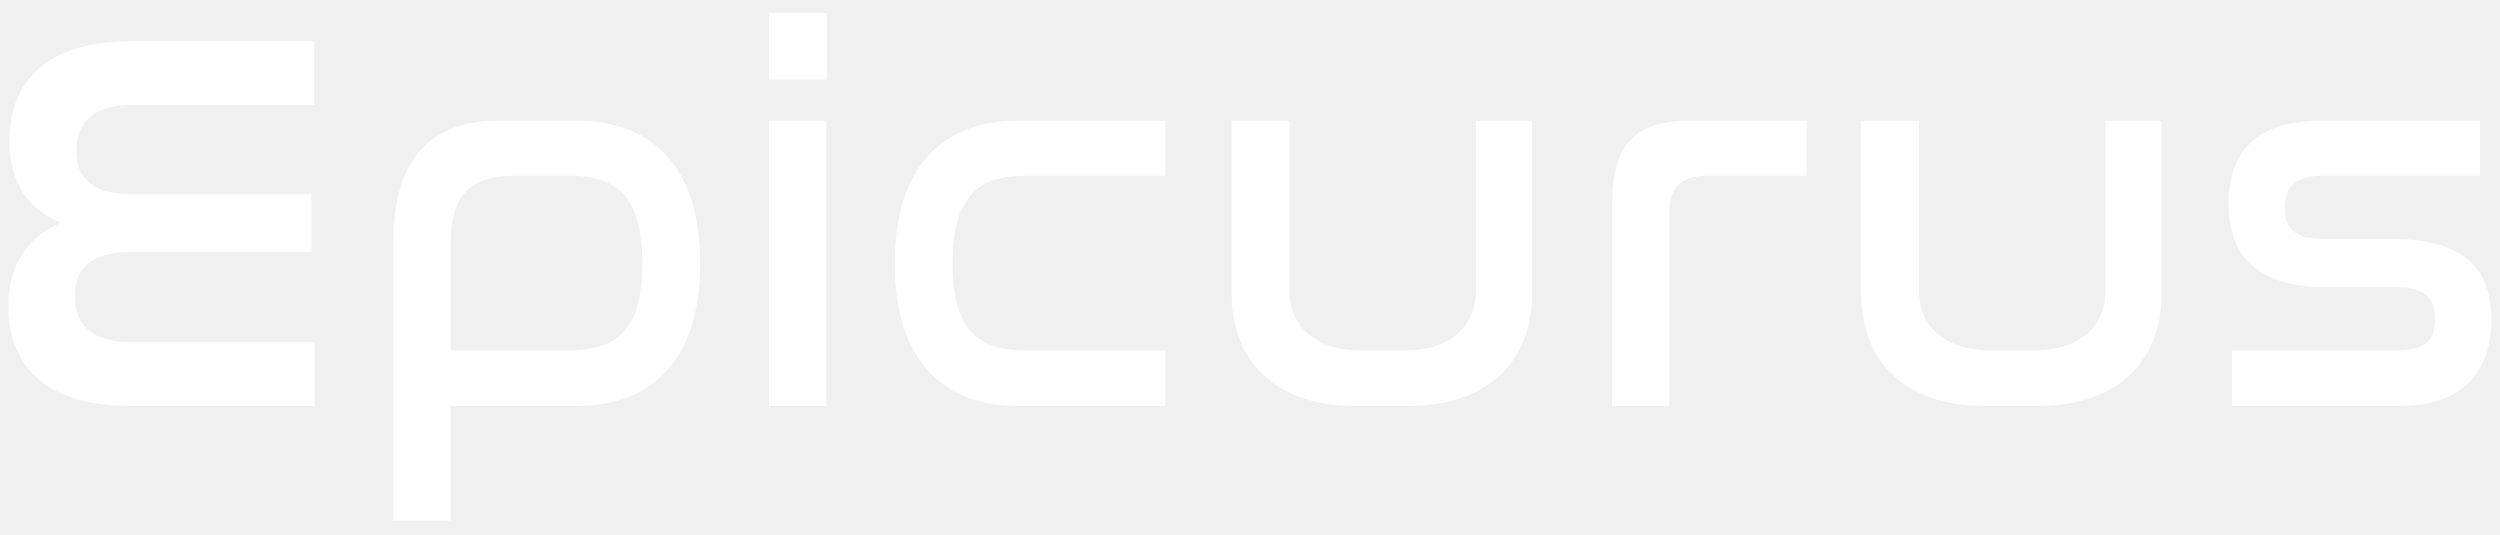
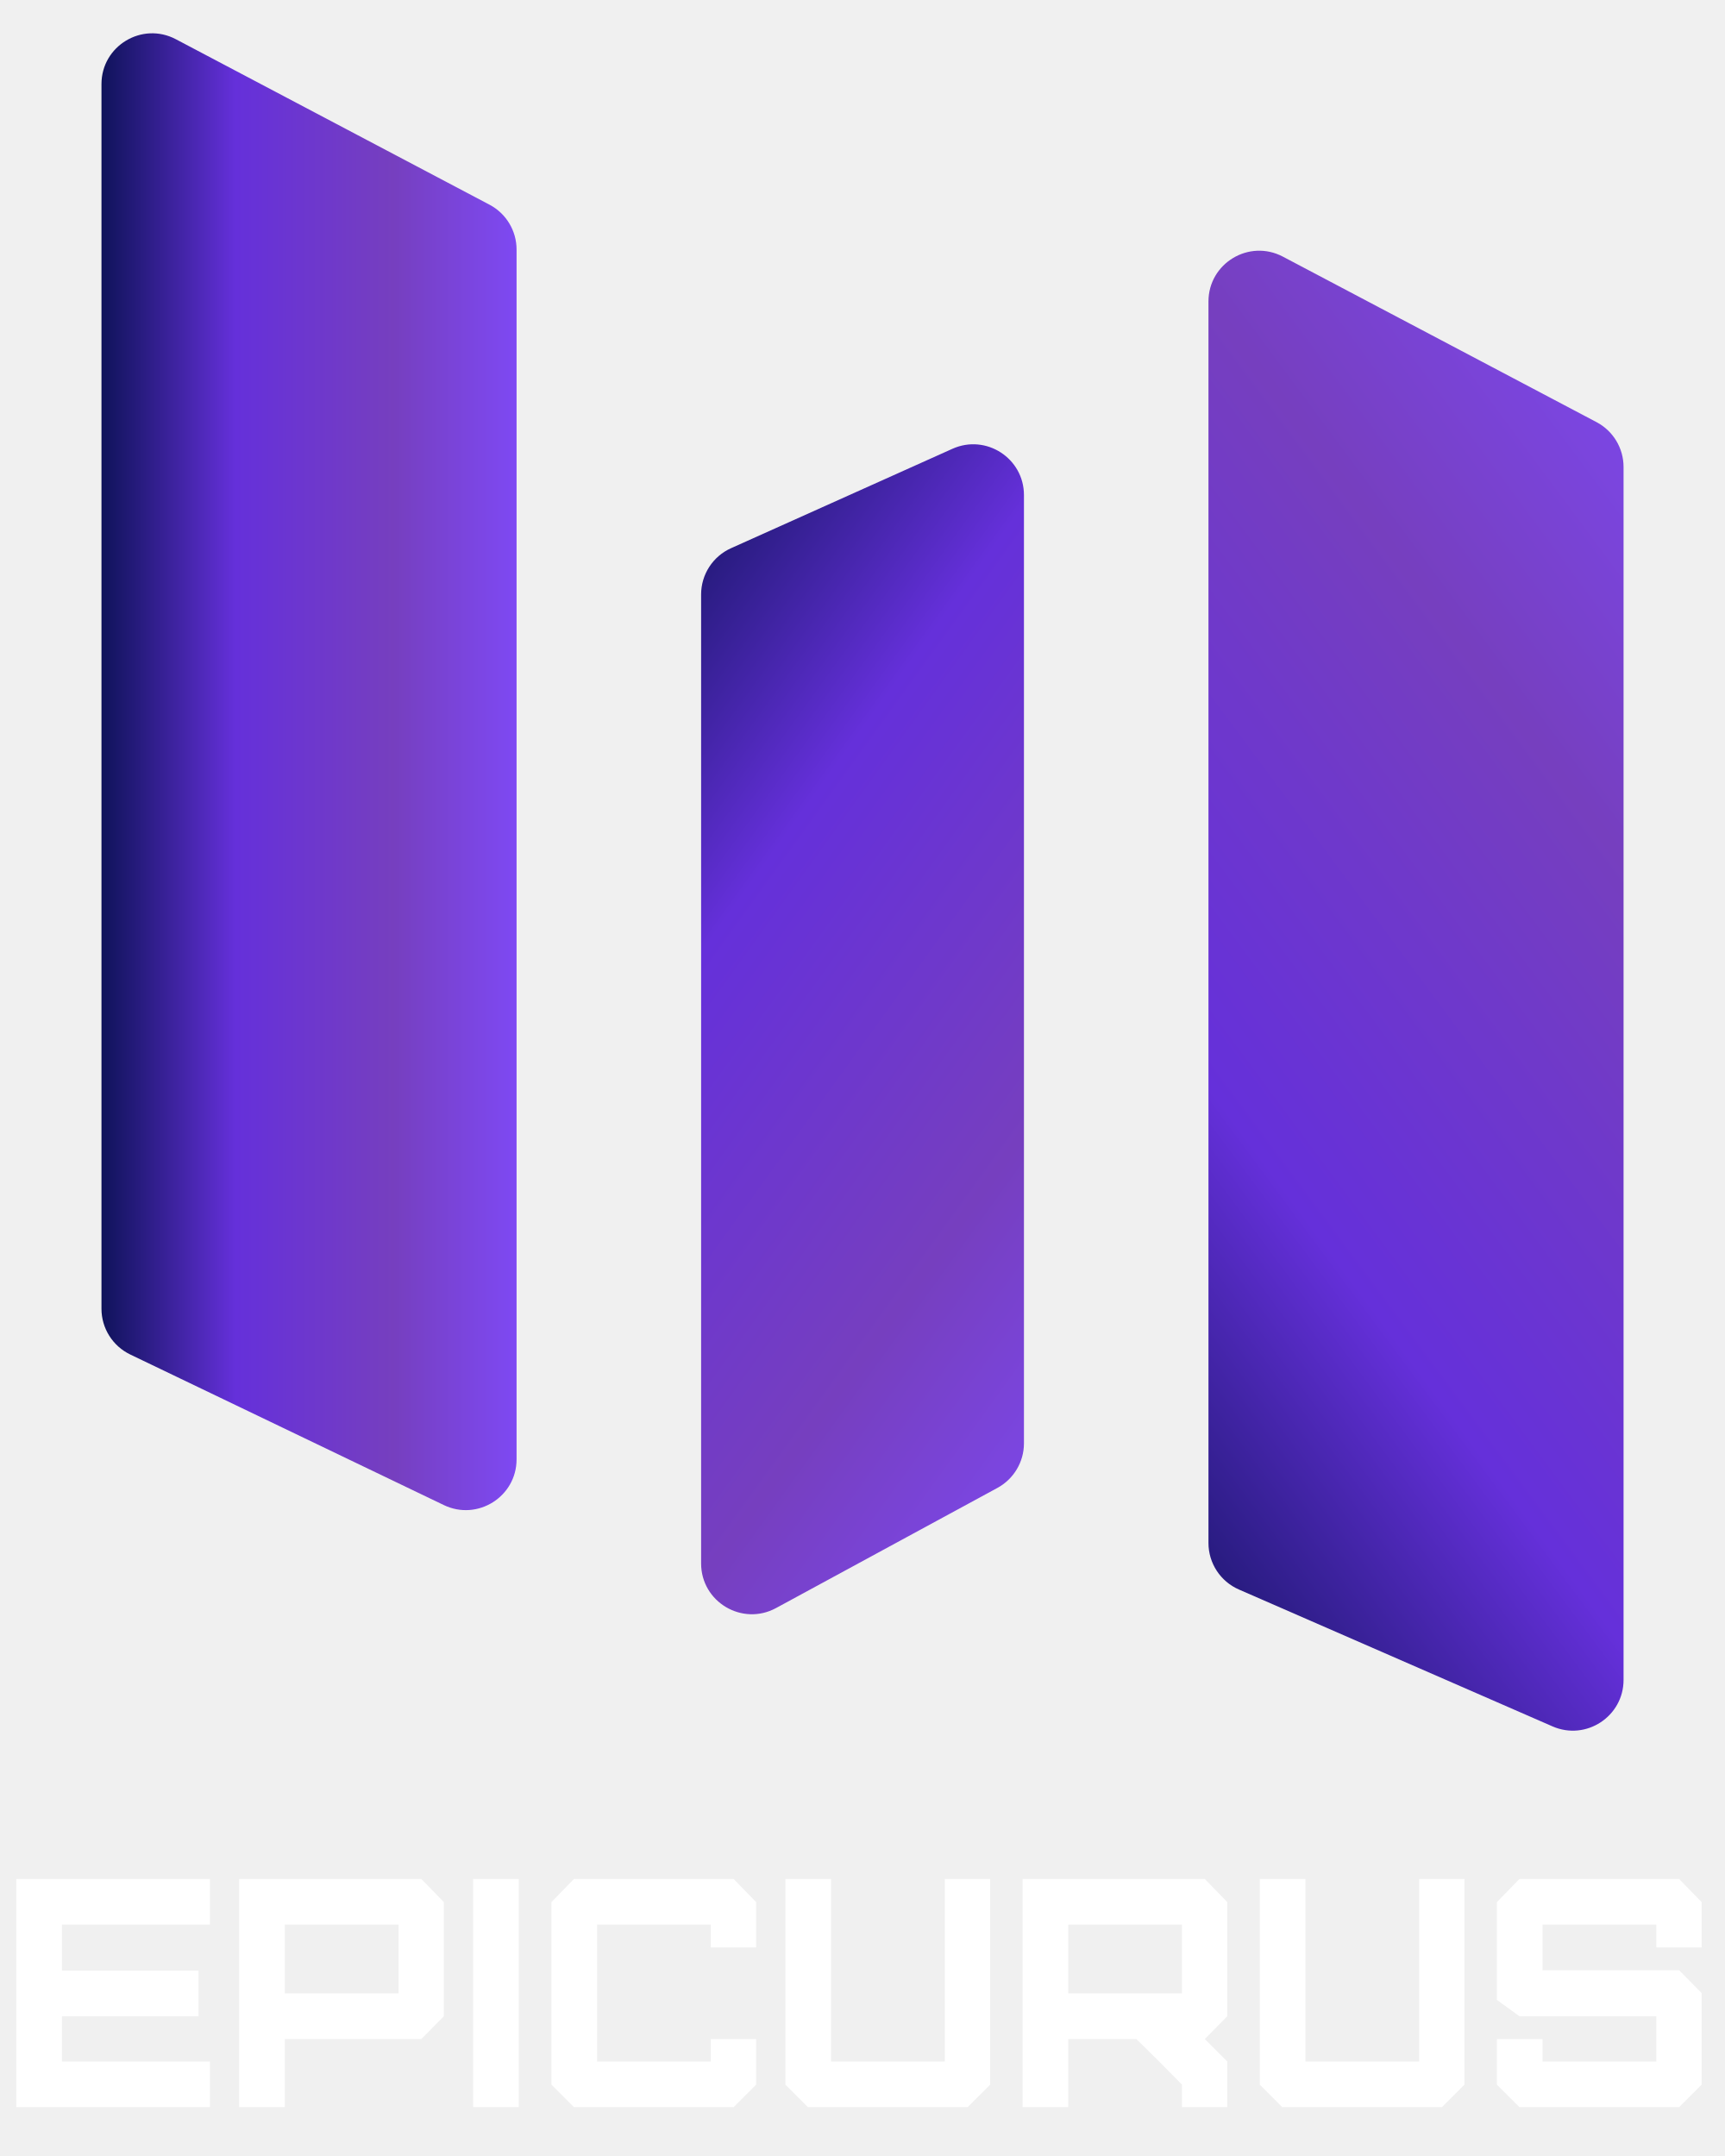
- <svg xmlns="http://www.w3.org/2000/svg" width="117" height="25" viewBox="0 0 117 25" fill="none">
-   <path d="M6.156 1.931C2.136 1.931 0.441 3.853 0.441 6.584C0.441 8.455 1.25 9.77 2.844 10.428C1.276 11.085 0.391 12.4 0.391 14.347C0.391 17.002 2.034 19 6.08 19H14.728V16.016H6.08C4.335 16.016 3.501 15.207 3.501 13.867C3.501 12.476 4.386 11.793 6.106 11.793H14.577V9.088H6.181C4.462 9.088 3.577 8.455 3.577 7.065C3.577 5.75 4.361 4.915 6.156 4.915H14.703V1.931H6.156Z" fill="white" />
-   <path d="M23.31 5.649C20.098 5.649 18.404 7.52 18.404 11.363V24.361H21.084V19H27.002C30.542 19 32.767 16.825 32.767 12.324C32.767 7.823 30.542 5.649 27.002 5.649H23.31ZM21.084 11.49C21.084 9.189 21.919 8.228 24.093 8.228H26.723C29.05 8.228 30.061 9.442 30.061 12.324C30.061 15.207 29.05 16.395 26.723 16.395H21.084V11.49Z" fill="white" />
-   <path d="M35.987 5.649V19H38.668V5.649H35.987ZM35.987 0.616V3.727H38.693V0.616H35.987Z" fill="white" />
-   <path d="M47.665 5.649C44.1 5.649 41.874 7.823 41.874 12.324C41.874 16.825 44.1 19 47.665 19H54.543V16.395H47.918C45.592 16.395 44.58 15.207 44.58 12.324C44.58 9.442 45.592 8.228 47.918 8.228H54.543V5.649H47.665Z" fill="white" />
-   <path d="M57.642 5.649V13.74C57.642 16.825 59.615 19 63.433 19H65.911C69.729 19 71.702 16.825 71.702 13.74V5.649H69.072V13.639C69.072 15.207 67.934 16.395 65.81 16.395H63.635C61.511 16.395 60.348 15.207 60.348 13.639V5.649H57.642Z" fill="white" />
-   <path d="M79.064 5.649C76.434 5.649 75.448 6.862 75.448 9.543V19H78.128V9.947C78.128 8.784 78.659 8.228 79.848 8.228H84.551V5.649H79.064Z" fill="white" />
-   <path d="M87.102 5.649V13.74C87.102 16.825 89.075 19 92.893 19H95.371C99.189 19 101.162 16.825 101.162 13.74V5.649H98.532V13.639C98.532 15.207 97.394 16.395 95.27 16.395H93.095C90.971 16.395 89.808 15.207 89.808 13.639V5.649H87.102Z" fill="white" />
-   <path d="M108.651 5.649C105.54 5.649 104.301 7.14 104.301 9.543C104.301 11.591 105.212 13.437 108.903 13.437H112.064C113.404 13.437 113.961 13.867 113.961 14.929C113.961 15.966 113.455 16.395 112.216 16.395H104.453V19H112.216C115.352 19 116.591 17.331 116.591 14.954C116.591 12.88 115.655 11.186 111.963 11.186H108.828C107.336 11.186 106.931 10.681 106.931 9.745C106.931 8.734 107.437 8.228 108.676 8.228H116.06V5.649H108.651Z" fill="white" />
+ <svg xmlns="http://www.w3.org/2000/svg" width="52" height="65" viewBox="0 0 52 65" fill="none">
+   <path d="M3.926 40.836C3.396 40.581 3.059 40.045 3.059 39.457L3.059 2.535C3.059 1.384 4.283 0.645 5.302 1.183L14.756 6.171C15.258 6.436 15.572 6.956 15.572 7.524L15.572 43.997C15.572 45.123 14.396 45.863 13.38 45.376L3.926 40.836Z" fill="url(#paint0_linear_963_272)" />
+   <path d="M37.346 47.921C36.789 47.678 36.429 47.127 36.429 46.519V9.09C36.429 7.938 37.653 7.2 38.672 7.737L48.126 12.726C48.628 12.99 48.942 13.511 48.942 14.078V50.646C48.942 51.748 47.811 52.489 46.801 52.048L37.346 47.921Z" fill="url(#paint1_linear_963_272)" />
+   <path d="M22.038 16.527C21.488 16.773 21.135 17.32 21.135 17.922V47.135C21.135 48.295 22.375 49.033 23.394 48.48L30.067 44.858C30.56 44.59 30.867 44.075 30.867 43.514V14.926C30.867 13.816 29.724 13.076 28.712 13.53L22.038 16.527Z" fill="url(#paint2_linear_963_272)" />
+   <path d="M6.328 63.527V62.152H1.867V60.786H5.984V59.41H1.867V58.024H6.328V56.649H0.491L0.491 63.527H6.328ZM8.585 60.098V58.024H12.014V60.098H8.585ZM8.585 63.527V61.474H12.702L13.38 60.786V57.346L12.702 56.649H7.209V63.527H8.585ZM15.638 63.527V56.649H14.262V63.527H15.638ZM22.116 63.527L22.794 62.849V61.474H21.428V62.152H17.999V58.024H21.428V58.712H22.794V57.346L22.116 56.649H17.301L16.623 57.346V62.849L17.301 63.527H22.116ZM23.676 56.649V62.849L24.354 63.527H29.169L29.848 62.849V56.649H28.482V62.152H25.052V56.649H23.676ZM32.202 60.098V58.024H35.631V60.098H32.202ZM36.997 63.527V62.152L36.319 61.474L36.997 60.786V57.346L36.319 56.649H30.826V63.527H32.202V61.474H34.255L34.943 62.152L35.631 62.849V63.527H36.997ZM37.975 56.649V62.849L38.653 63.527H43.468L44.146 62.849V56.649H42.78V62.152H39.351V56.649H37.975ZM50.618 63.527L51.296 62.849V60.088L50.618 59.4H46.5V58.024H49.93V58.712H51.296V57.346L50.618 56.649H45.803L45.124 57.346V60.294L45.803 60.786H49.93V62.152H46.5V61.474H45.124V62.849L45.803 63.527H50.618Z" fill="white" />
+   <defs>
+     <linearGradient id="paint0_linear_963_272" x1="3.059" y1="23.213" x2="15.572" y2="23.213" gradientUnits="userSpaceOnUse">
+       <stop stop-color="#0F135A" />
+       <stop offset="0.323" stop-color="#6530DA" />
+       <stop offset="0.703" stop-color="#763FBF" />
+       <stop offset="1" stop-color="#7E49F3" />
+     </linearGradient>
+     <linearGradient id="paint1_linear_963_272" x1="36.429" y1="52.982" x2="66.367" y2="30.779" gradientUnits="userSpaceOnUse">
+       <stop stop-color="#0F135A" />
+       <stop offset="0.323" stop-color="#6530DA" />
+       <stop offset="0.703" stop-color="#763FBF" />
+       <stop offset="1" stop-color="#7E49F3" />
+     </linearGradient>
+     <linearGradient id="paint2_linear_963_272" x1="21.135" y1="12.562" x2="44.882" y2="29.685" gradientUnits="userSpaceOnUse">
+       <stop stop-color="#0F135A" />
+       <stop offset="0.323" stop-color="#6530DA" />
+       <stop offset="0.703" stop-color="#763FBF" />
+       <stop offset="1" stop-color="#7E49F3" />
+     </linearGradient>
+   </defs>
</svg>
